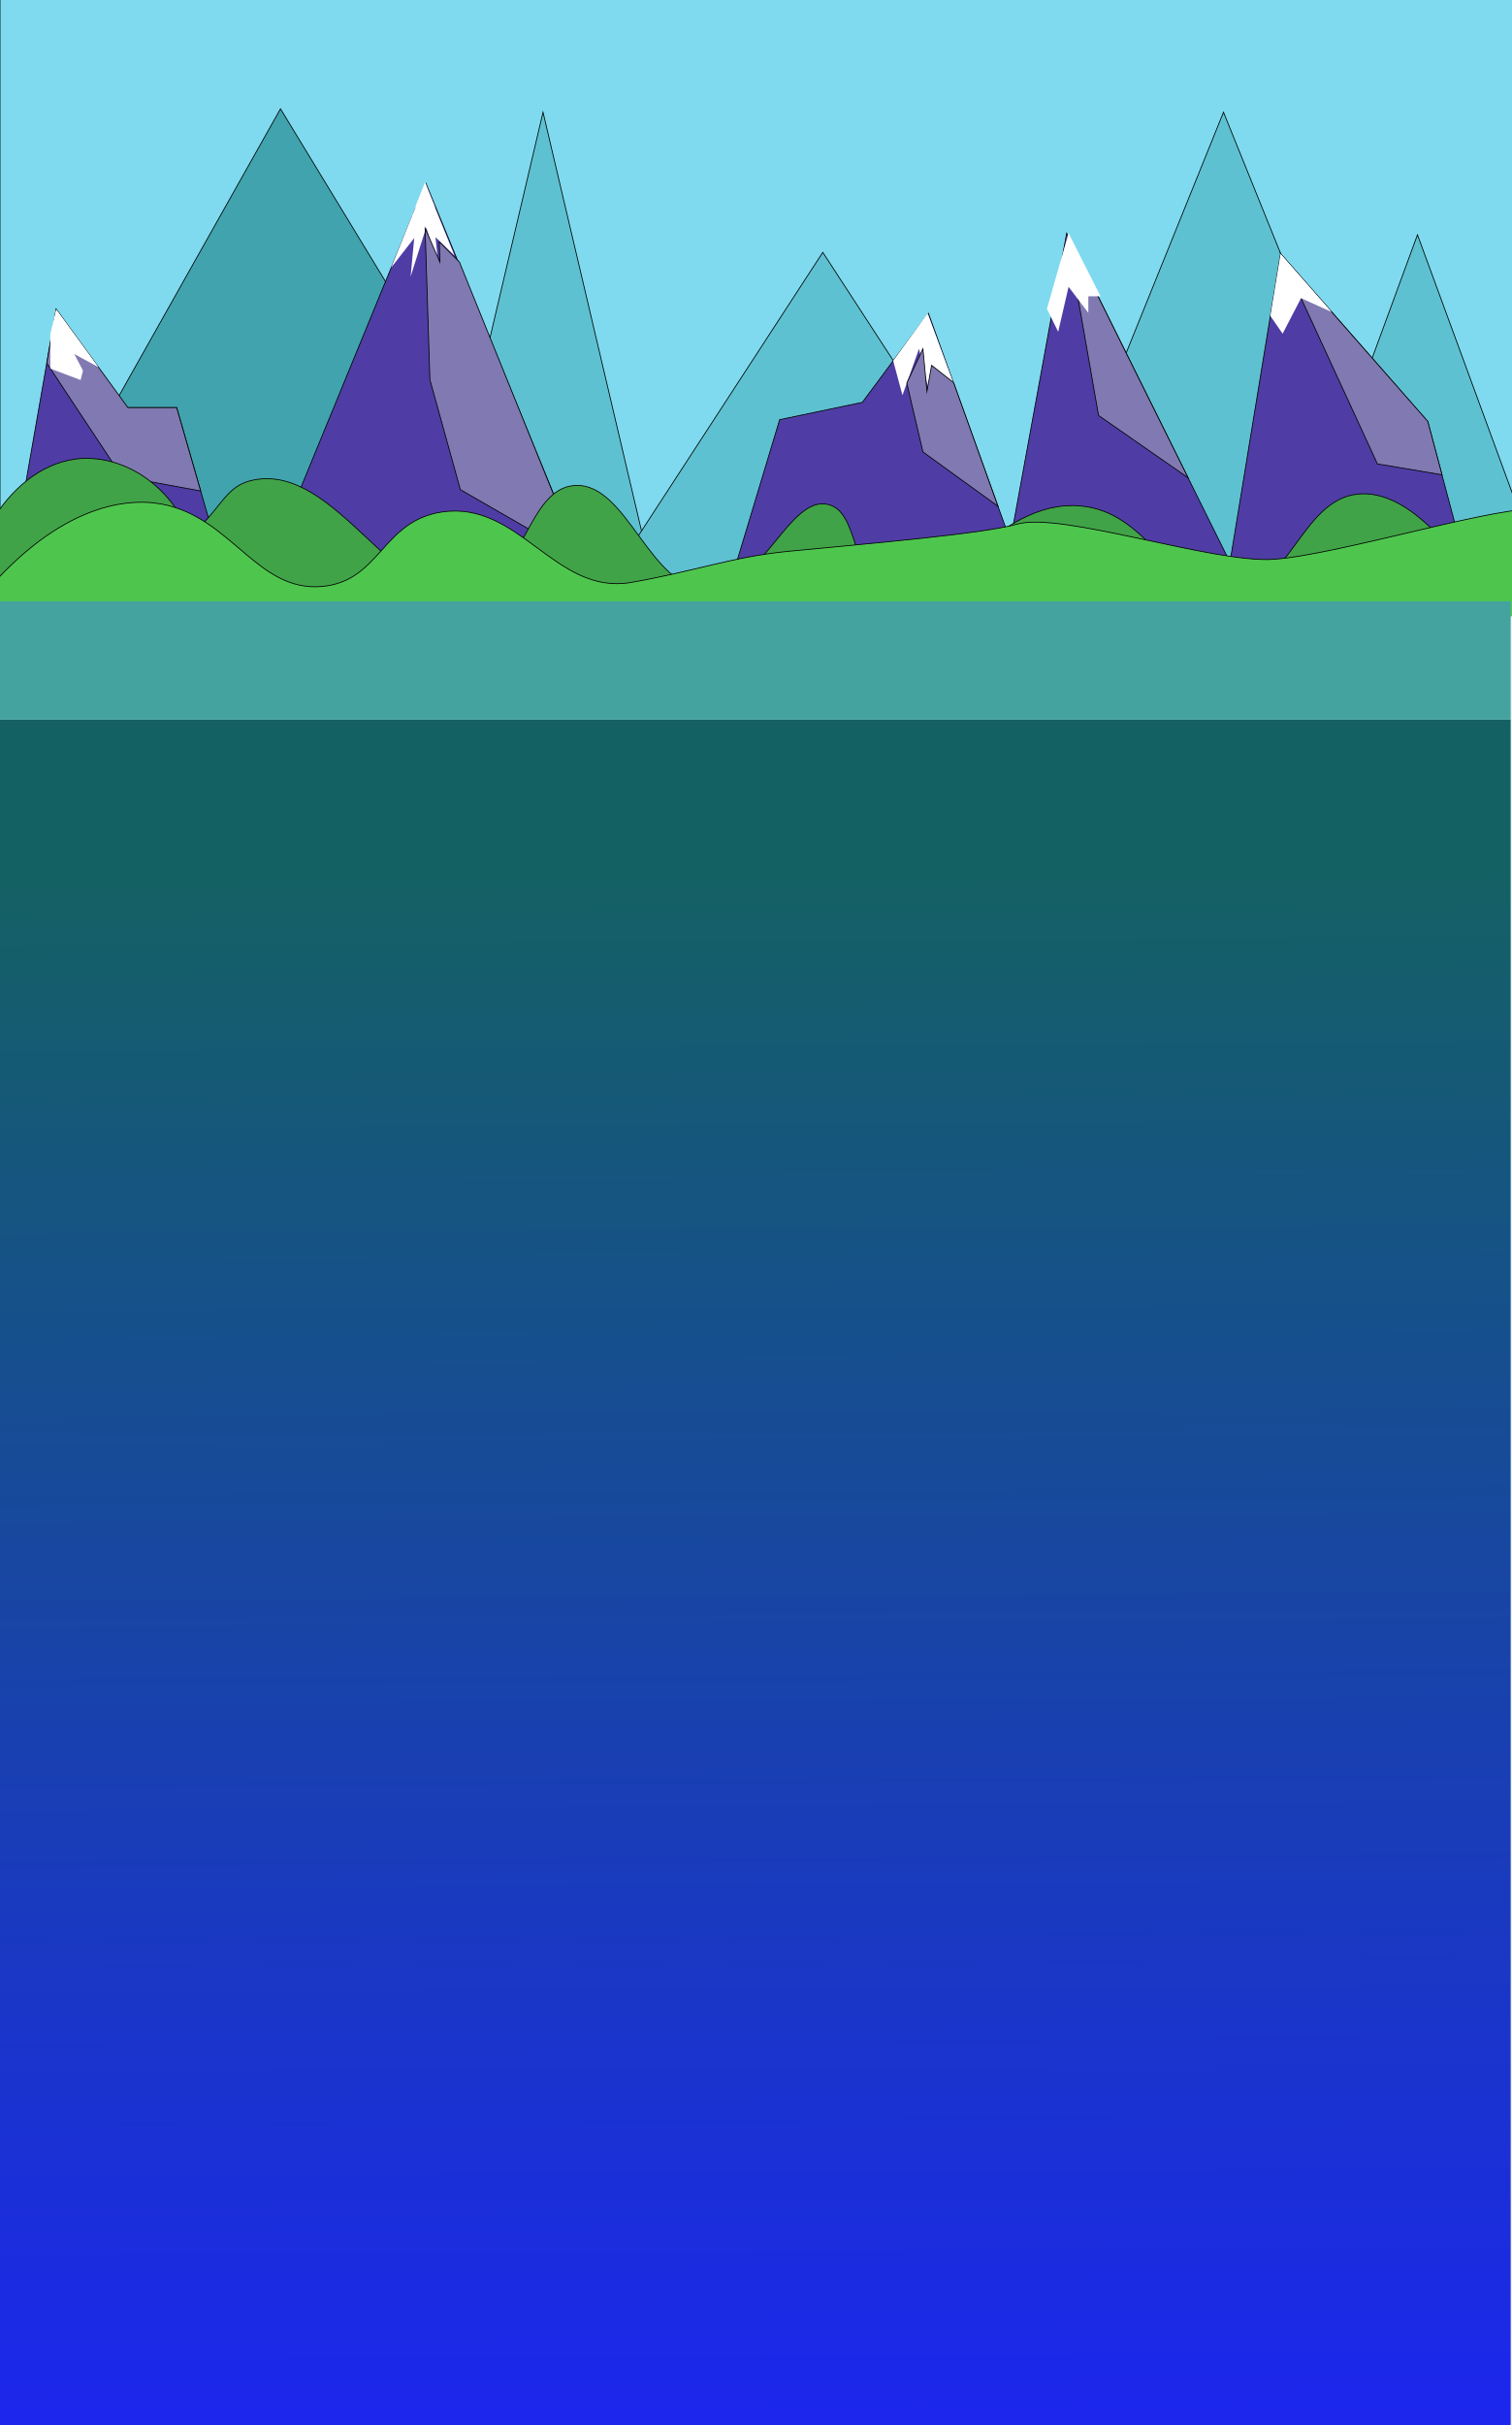
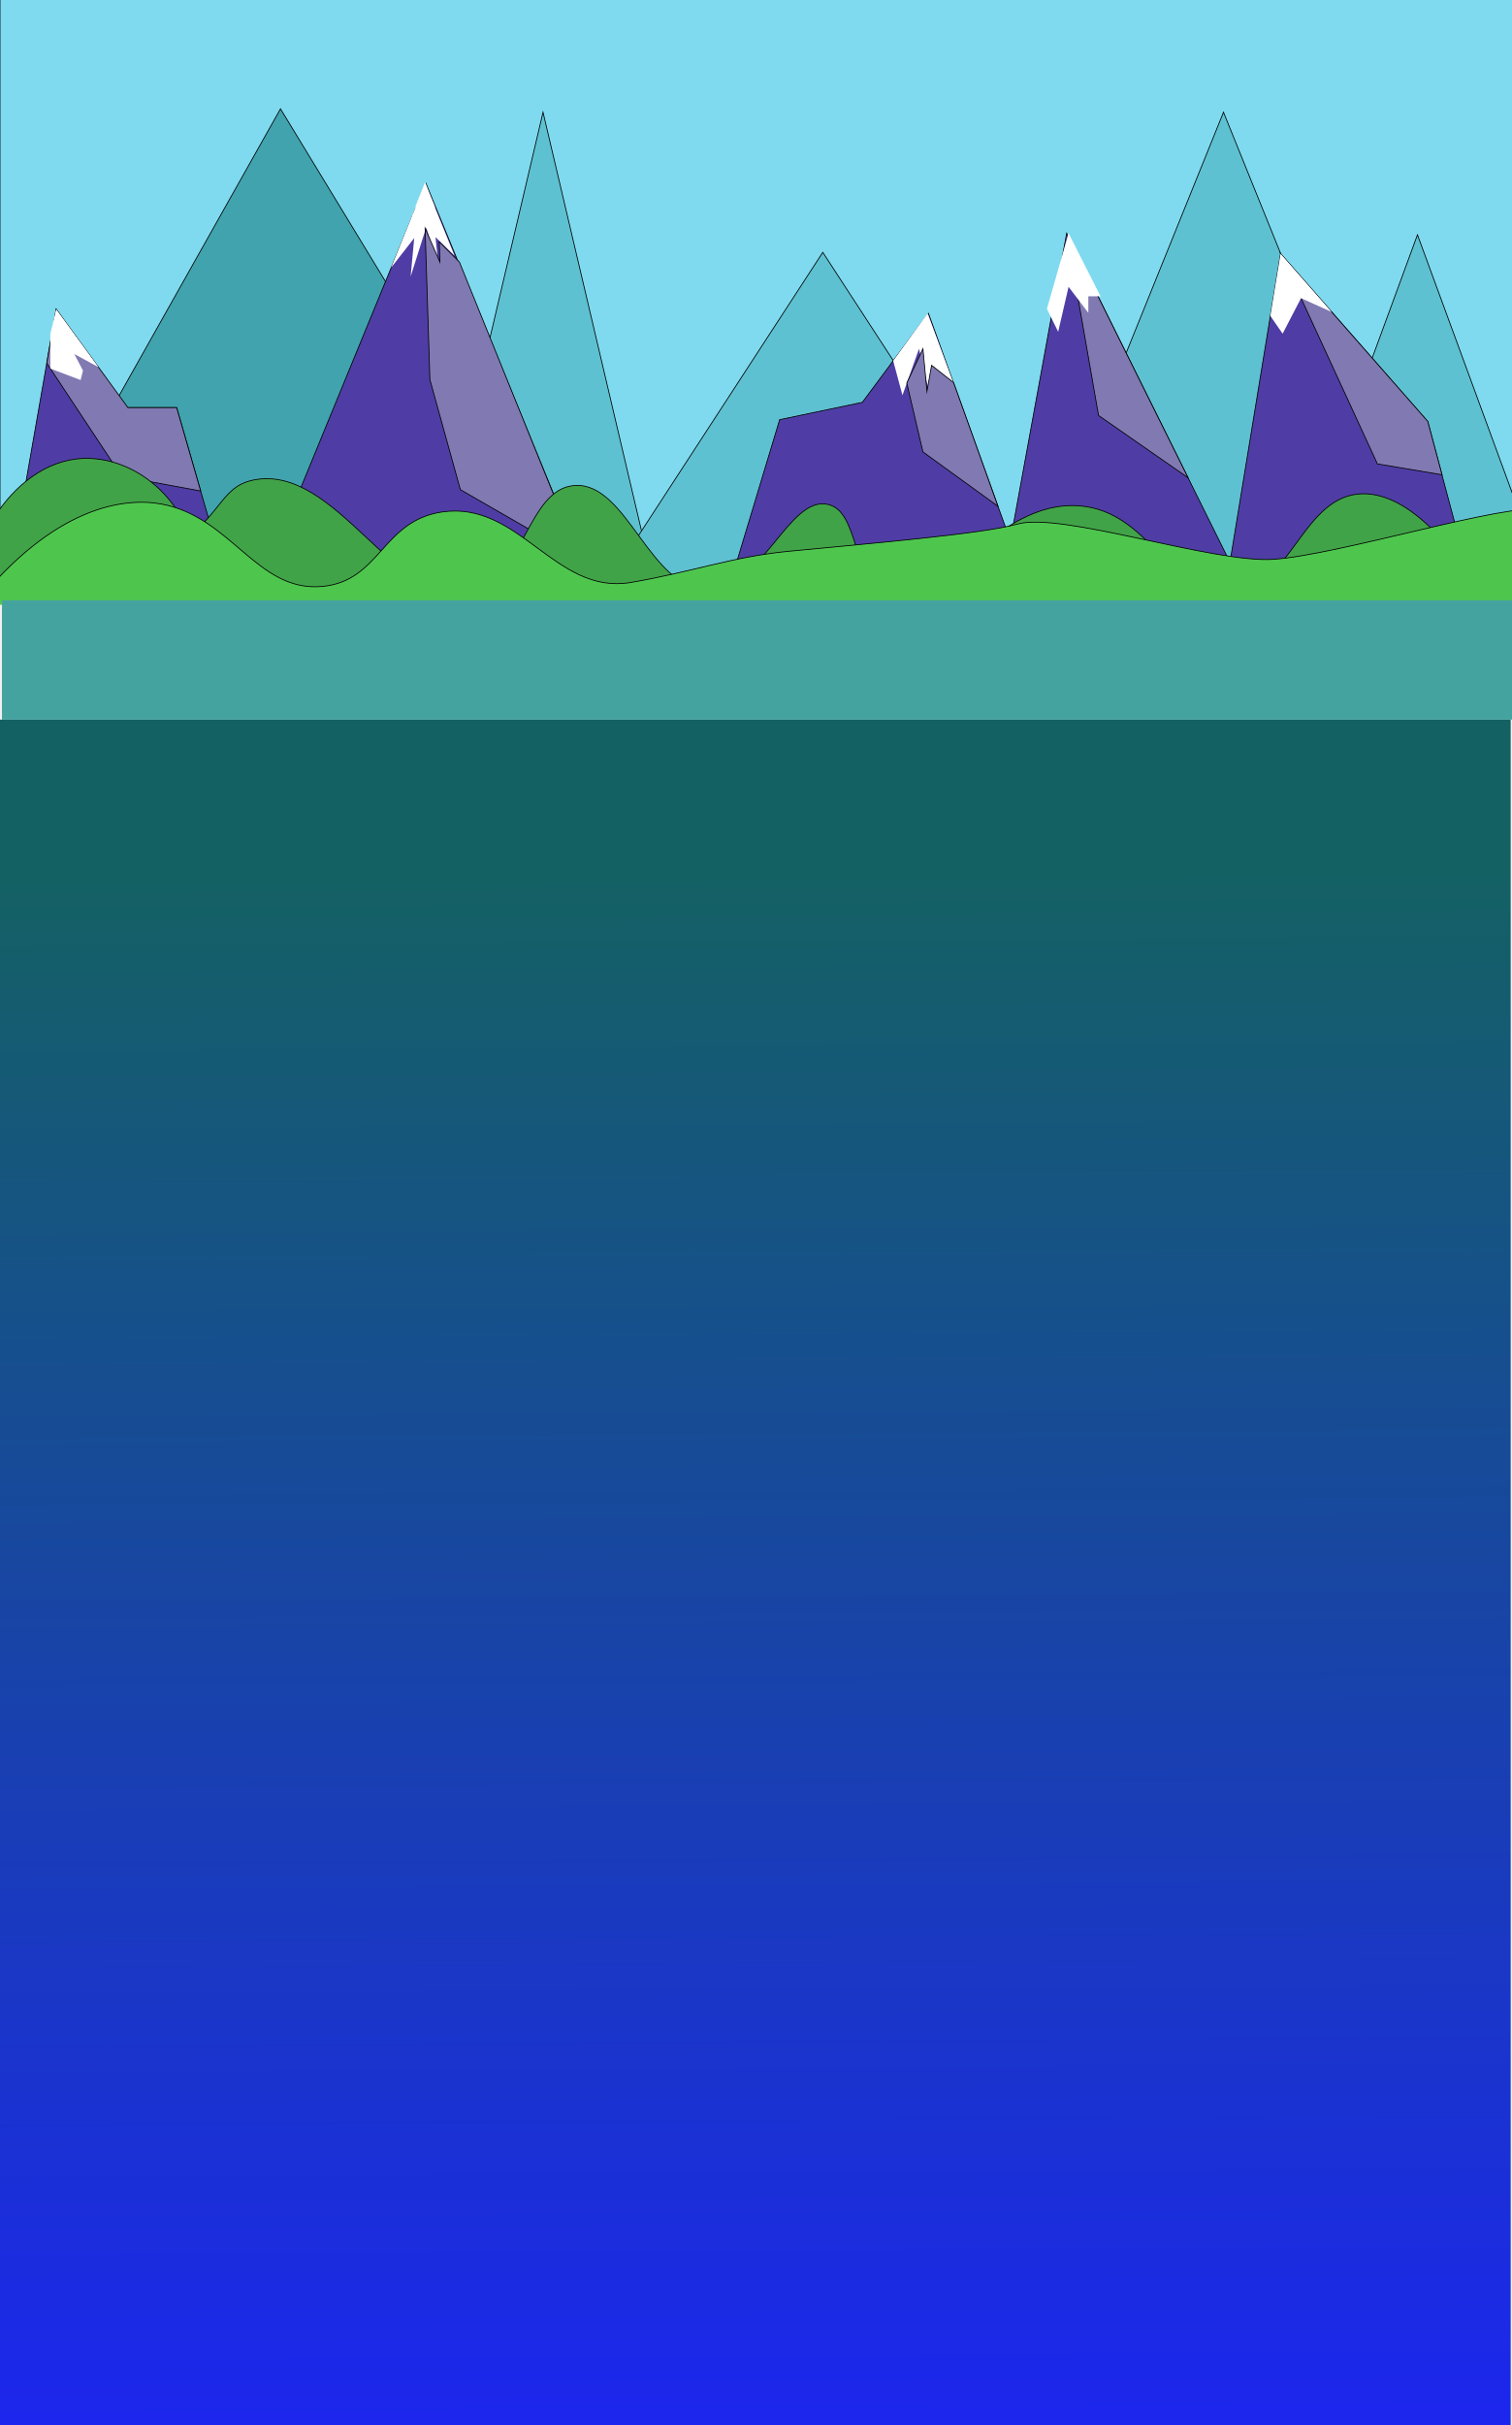
<svg xmlns="http://www.w3.org/2000/svg" version="1.1" id="Слой_1" x="0px" y="0px" viewBox="0 0 1920 3080" style="enable-background:new 0 0 1920 3080;" xml:space="preserve">
  <style type="text/css">
	.st0{fill:url(#SVGID_1_);}
	.st1{fill:#7FDAEF;stroke:#000000;stroke-miterlimit:10;}
	.st2{fill:#40A3AD;stroke:#000000;stroke-miterlimit:10;}
	.st3{fill:#5EC1D1;stroke:#000000;stroke-miterlimit:10;}
	.st4{fill:#4F3DA5;stroke:#000000;stroke-miterlimit:10;}
	.st5{fill:#FFFFFF;}
	.st6{fill:#8079B2;stroke:#000000;stroke-miterlimit:10;}
	.st7{fill:#41A348;stroke:#000000;stroke-miterlimit:10;}
	.st8{fill:url(#SVGID_2_);stroke:#000000;stroke-miterlimit:10;}
	.st9{fill:#4EC64E;stroke:#000000;stroke-miterlimit:10;}
	.st10{fill:#45A39F;}
</style>
  <g>
    <g>
-       <linearGradient id="SVGID_1_" gradientUnits="userSpaceOnUse" x1="954.022" y1="-1176.248" x2="966.13" y2="787.062" gradientTransform="matrix(1 0 0 1 0 2288)">
+       <linearGradient id="SVGID_1_" gradientUnits="userSpaceOnUse" x1="954.022" y1="4256.248" x2="966.13" y2="2292.938" gradientTransform="matrix(1 0 0 -1 0 5368)">
        <stop offset="0" style="stop-color:#146164" />
        <stop offset="1" style="stop-color:#1C26ED" />
      </linearGradient>
      <rect y="914" class="st0" width="1919" height="2172" />
    </g>
  </g>
  <rect y="-14.7" class="st1" width="1924.1" height="770.5" />
  <path class="st2" d="M731.9,755.8c-237.2-0.2-474.3-0.5-711.5-0.7c-3.8,0-7.5,0-11.3,0c115.7-205.7,231.5-411.3,347.2-616.9  L731.9,755.8z" />
  <polygon class="st3" points="689.8,142.5 546.6,751.5 833.1,751.5 " />
  <polygon class="st3" points="1045.2,320.5 766,749.5 1324.5,749.5 " />
  <polygon class="st3" points="1554.2,142.5 1308,751.5 1800.5,751.5 " />
  <path class="st3" d="M1800.6,298.2l-165.3,450c69.7,0,139.4,0,209.1,0c40.5,0,81,0,121.4,0C1910.8,598.2,1855.7,448.2,1800.6,298.2z  " />
  <g>
    <polygon class="st4" points="541,232.8 326.1,755.8 756,755.8  " />
  </g>
  <g>
    <polygon class="st5" points="496.8,340 552.4,268.8 530.7,256.3  " />
    <polygon class="st5" points="557.1,339.4 548.2,251.4 530.8,254.9  " />
    <polygon class="st5" points="521.6,351.3 551,258.5 530.7,254.4  " />
    <polygon class="st5" points="577.4,324.8 549.1,255 523.6,272.3  " />
    <polygon class="st5" points="540,231.3 527.3,263.3 552.7,263.3  " />
  </g>
  <path class="st4" d="M550.5,797.5" />
  <polygon class="st6" points="736,709 584.8,621.9 546.1,482.2 540,289.9 558.8,332.8 558,307.1 583.6,332.8 " />
  <g>
    <polyline class="st4" points="925.5,748 990.4,533 1095.4,511 1139.5,451.7 1179.4,398 1306.5,750.5  " />
    <polygon class="st5" points="1146.4,502 1167.4,443 1183.4,511 1183.4,464 1211.2,486.5 1178.4,398 1134.6,458.2  " />
    <polygon class="st6" points="1267.7,643 1172.4,574 1151.9,486.5 1172.4,443 1177.5,497 1183.4,464 1211.4,486  " />
  </g>
  <g>
    <polygon class="st4" points="1277,722.2 1355,296.2 1568.2,725.7  " />
    <polygon class="st6" points="1360.5,327.7 1395.5,527.7 1509.2,606.8 1367.8,322  " />
    <polygon class="st5" points="1357.4,296.2 1329.9,392.3 1344.2,421.4 1357.4,364.3 1382.5,397.3 1382.5,376.3 1398,376.3  " />
  </g>
  <g>
    <polygon class="st4" points="1554.3,763.7 1626.7,322.2 1813.7,535.6 1872.2,754.7  " />
    <polygon class="st6" points="1749.7,589.2 1831.8,603 1813.7,535.2 1626.7,322.2  " />
    <polygon class="st5" points="1629.3,423.8 1613.7,401.2 1626.7,322.2 1691.7,396.3 1652.7,378.7  " />
  </g>
  <polygon class="st4" points="8,754.6 71.4,392.7 156.4,517.7 224.4,517.7 293,755.8 " />
  <polygon class="st6" points="150.4,598.7 59.4,461.2 71.4,392.7 162.5,517.7 224.4,517.7 254.9,623.6 157.4,605.7 " />
  <polygon class="st5" points="102.4,482.7 63.9,468.1 63.9,424.3 71.4,392.7 125.1,466.3 94.4,449.7 105.4,470.7 " />
  <path class="st7" d="M250.3,746.3c7-86.9-59.9-160.3-134.7-164c-99.9-5-164.8,127-142.6,163c22.3,36.2,149.2,4.7,233.4-41.7  c76.4-42.1,69.8-84.9,116-94c104.8-20.7,180.4,163.8,274,142c70.5-16.4,73.1-131.4,134-135c66.8-3.9,94.9,132.7,169,132  c68.8-0.6,102.5-118.9,152-108c40.4,8.9,28.6,90.2,75,110c66.3,28.4,136.7-117.7,246-108c87.3,7.8,108.2,106.8,189,109  c75.8,2.1,90.8-116.3,163-124c39.6-4.2,91.3,22.7,158,124" />
  <path class="st6" d="M1910.5,1178.5" />
-   <linearGradient id="SVGID_2_" gradientUnits="userSpaceOnUse" x1="248.5" y1="-1217.5" x2="248.5" y2="-1217.5" gradientTransform="matrix(1 0 0 1 0 2288)">
+   <linearGradient id="SVGID_2_" gradientUnits="userSpaceOnUse" x1="248.5" y1="4297.5" x2="248.5" y2="4297.5" gradientTransform="matrix(1 0 0 -1 0 5368)">
    <stop offset="0" style="stop-color:#146164" />
    <stop offset="1" style="stop-color:#1C26ED" />
  </linearGradient>
  <path class="st8" d="M248.5,1070.5" />
  <path class="st9" d="M-31.4,767.9C68.6,643,157.8,631.4,205.2,640.2c88.9,16.5,121.1,111.7,203.5,104.7  c74.1-6.4,76.2-82.6,151.9-94.5c99.2-15.4,144.3,105.8,240.7,89.4c78.4-13.4,128.3-32.6,200.5-39.6c100-9.7,246.5-22,290.3-34.5  c56.3-16.1,248.3,49.8,325.4,44.7c82.6-5.4,301.3-73.2,338.8-62.6c22,6.3-1.4,71,1,135.3" />
  <path class="st9" d="M1919,1272" />
-   <rect y="763.7" class="st10" width="1919" height="150.3" />
-   <style>
- 	.st10{
- 	opacity:1;
- 	}
- 	</style>
+   <rect x="2.5" y="762.4" class="st10" width="1919" height="151.6" />
</svg>
